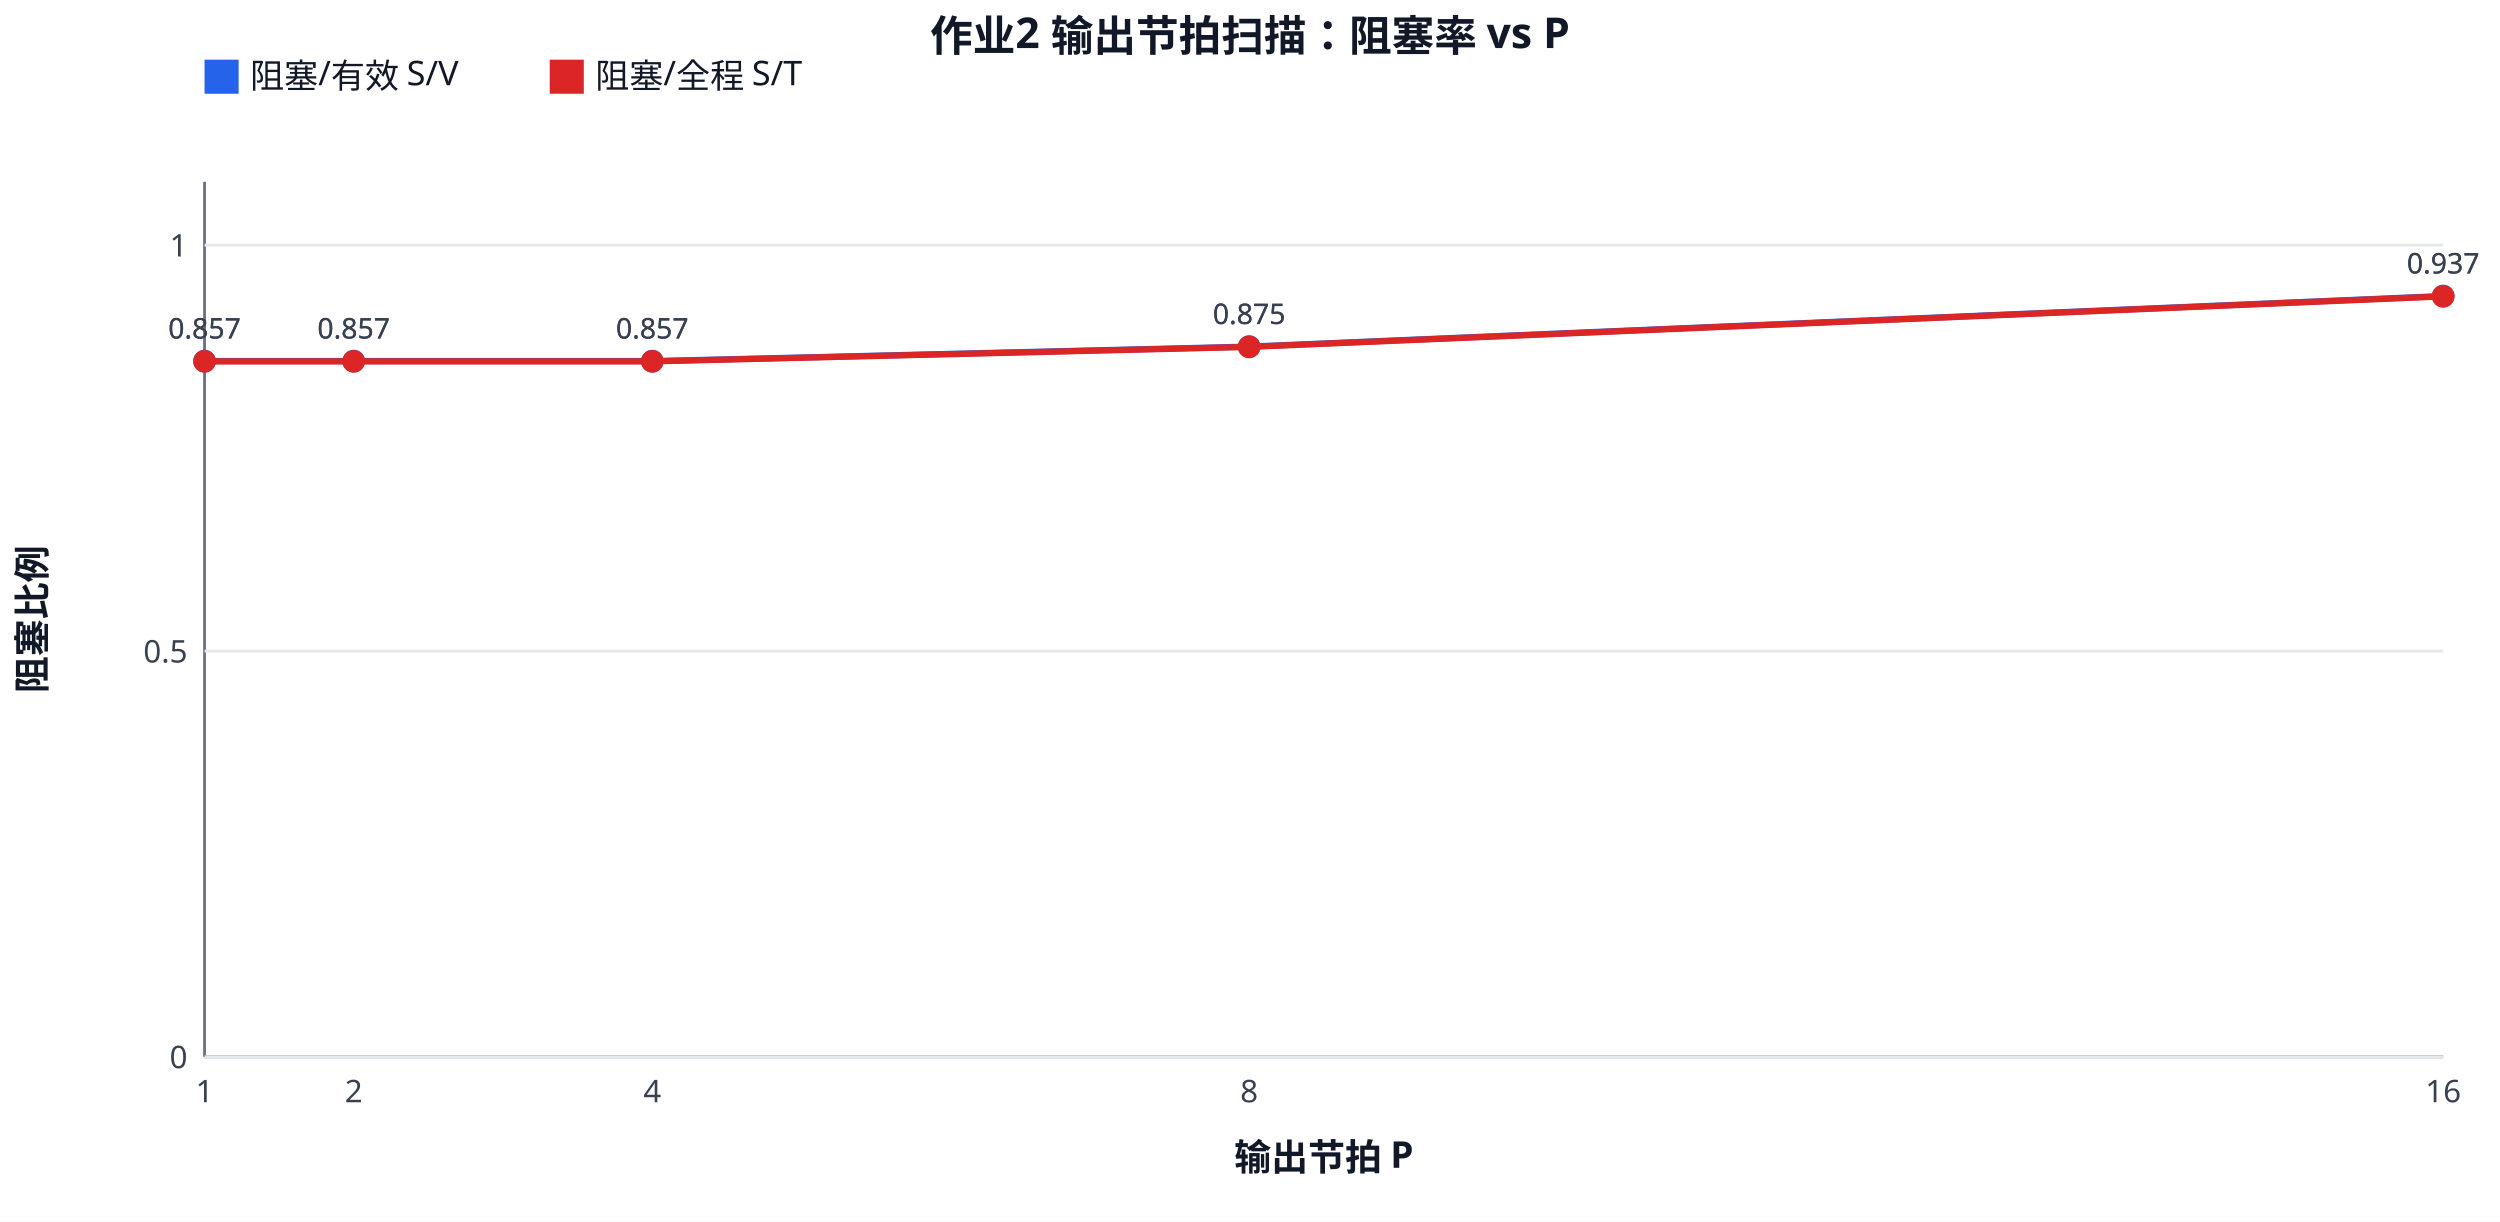
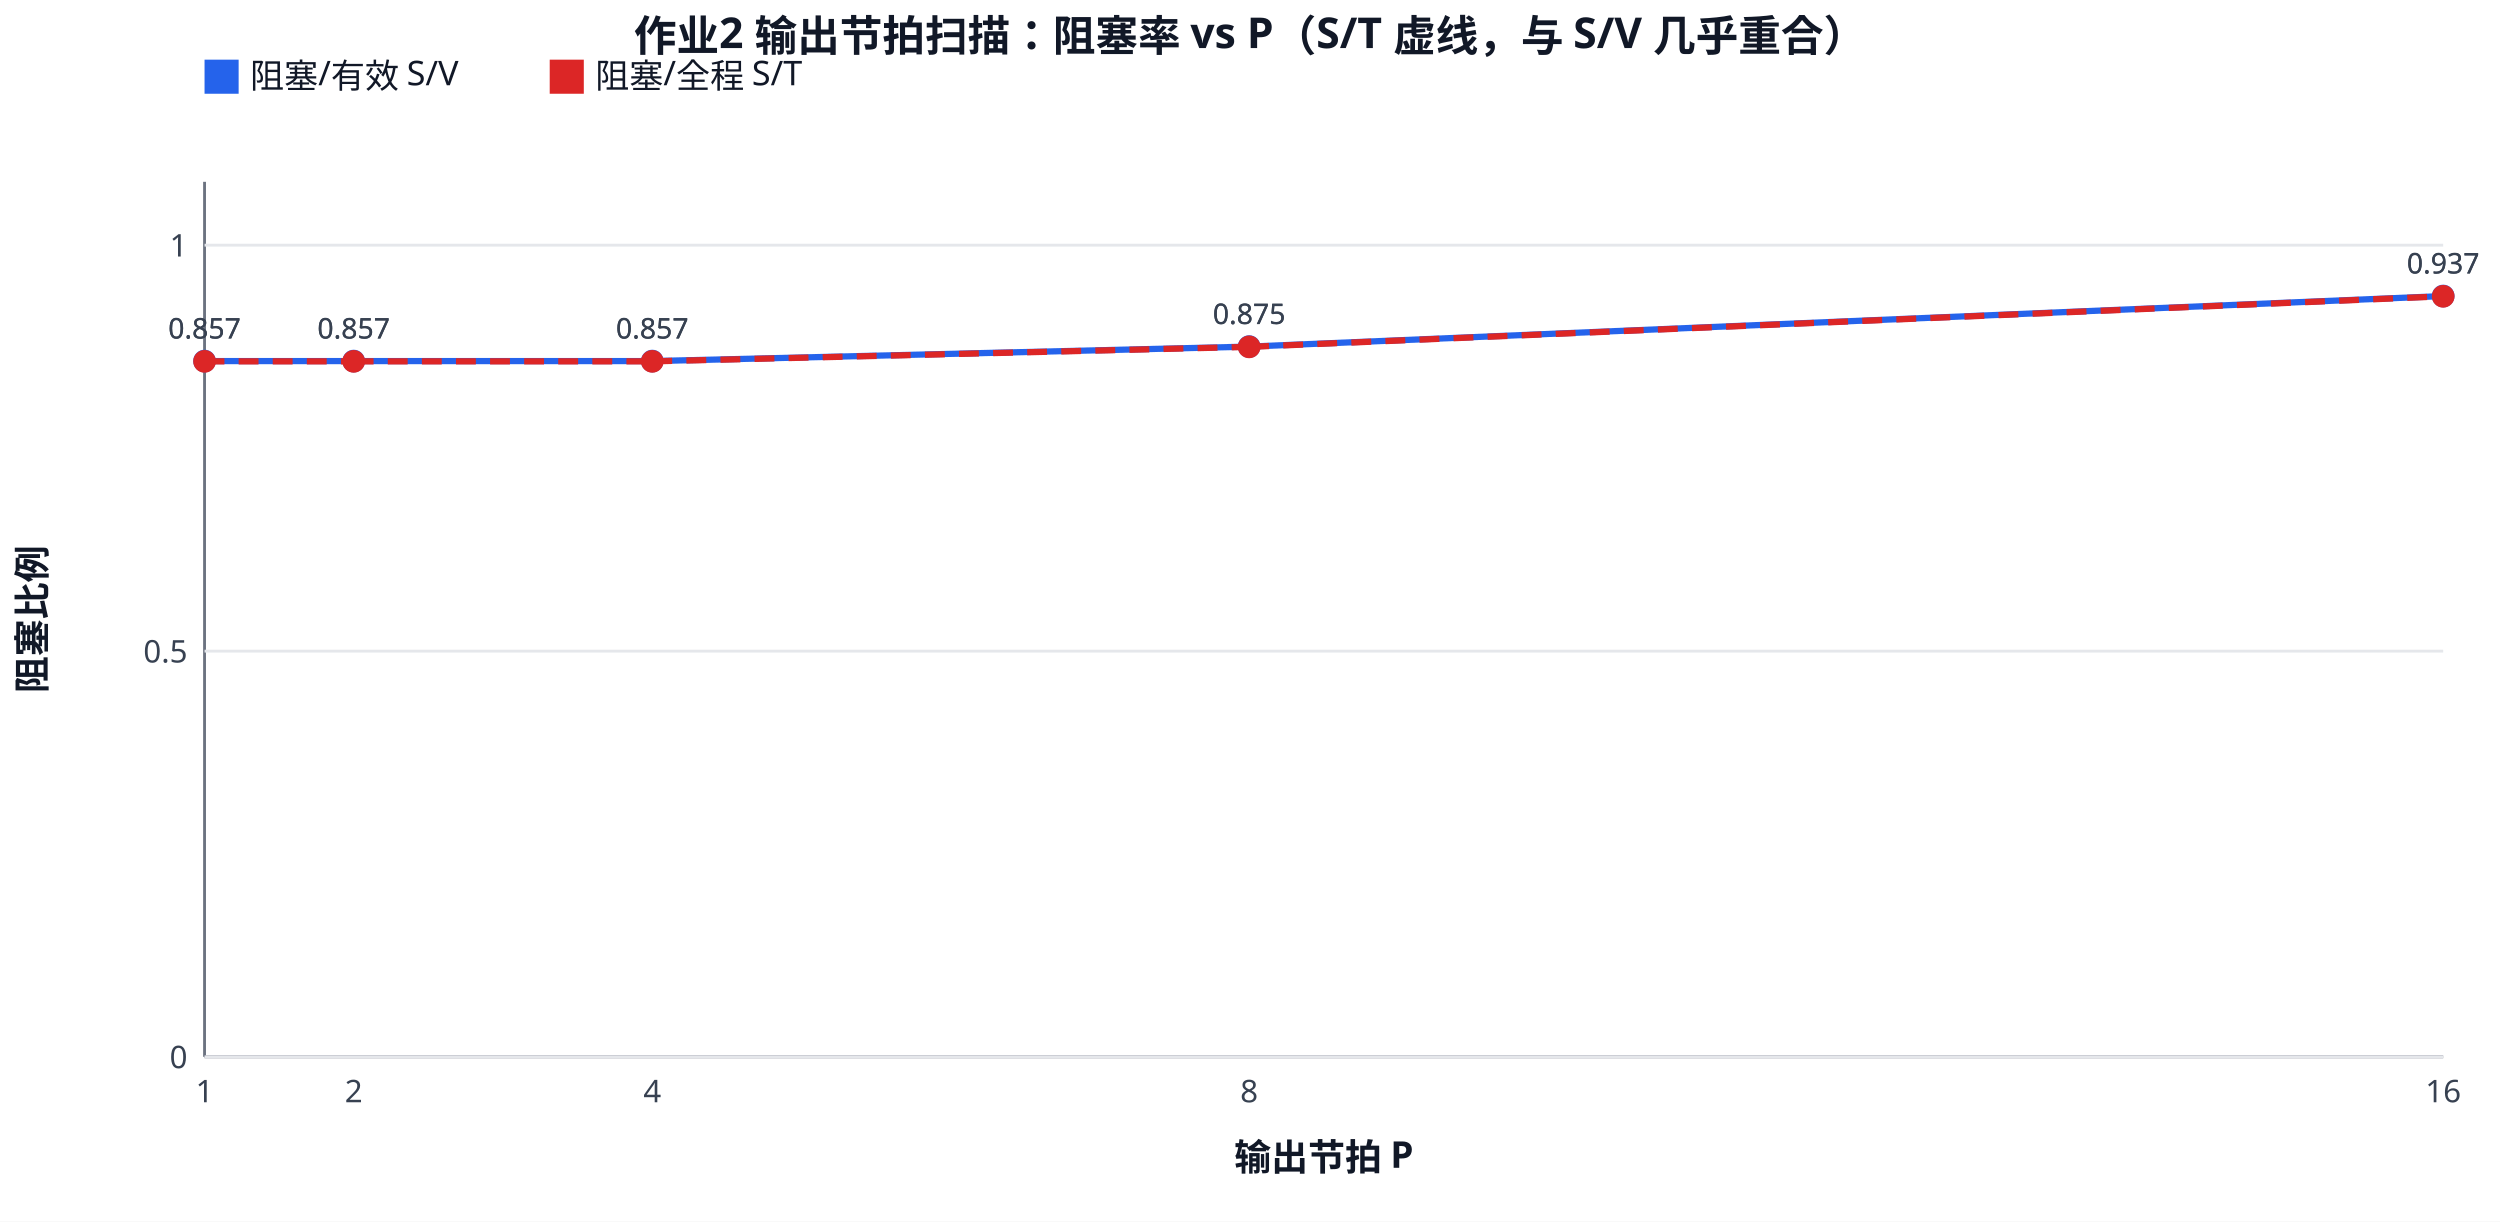
<svg xmlns="http://www.w3.org/2000/svg" width="880" height="430" viewBox="0 0 880 430">
  <rect width="880" height="430" fill="white" />
  <line x1="72.0" y1="372.0" x2="860.0" y2="372.0" stroke="#6b7280" stroke-width="1" />
  <line x1="72.0" y1="64.0" x2="72.0" y2="372.0" stroke="#6b7280" stroke-width="1" />
  <line x1="72.0" y1="372.0" x2="860.0" y2="372.0" stroke="#e5e7eb" stroke-width="1" />
  <text x="66.0" y="376.0" font-size="11" font-family="sans-serif" text-anchor="end" fill="#374151">0</text>
  <line x1="72.0" y1="229.2" x2="860.0" y2="229.2" stroke="#e5e7eb" stroke-width="1" />
  <text x="66.0" y="233.2" font-size="11" font-family="sans-serif" text-anchor="end" fill="#374151">0.5</text>
  <line x1="72.0" y1="86.3" x2="860.0" y2="86.3" stroke="#e5e7eb" stroke-width="1" />
  <text x="66.0" y="90.3" font-size="11" font-family="sans-serif" text-anchor="end" fill="#374151">1</text>
  <text x="72.0" y="388.0" font-size="11" font-family="sans-serif" text-anchor="middle" fill="#374151">1</text>
  <text x="124.5" y="388.0" font-size="11" font-family="sans-serif" text-anchor="middle" fill="#374151">2</text>
  <text x="229.6" y="388.0" font-size="11" font-family="sans-serif" text-anchor="middle" fill="#374151">4</text>
  <text x="439.7" y="388.0" font-size="11" font-family="sans-serif" text-anchor="middle" fill="#374151">8</text>
  <text x="860.0" y="388.0" font-size="11" font-family="sans-serif" text-anchor="middle" fill="#374151">16</text>
  <text x="466.0" y="412.0" font-size="13" font-family="sans-serif" text-anchor="middle" fill="#111827" font-weight="bold">输出节拍 P</text>
  <text x="16.0" y="218.0" font-size="13" font-family="sans-serif" text-anchor="middle" fill="#111827" font-weight="bold" transform="rotate(-90 16.0 218.0)">阻塞比例</text>
  <line x1="72.0" y1="127.1" x2="124.5" y2="127.1" stroke="#2563eb" stroke-width="2.2" />
  <line x1="124.5" y1="127.1" x2="229.6" y2="127.1" stroke="#2563eb" stroke-width="2.2" />
  <line x1="229.6" y1="127.1" x2="439.7" y2="122.0" stroke="#2563eb" stroke-width="2.2" />
  <line x1="439.7" y1="122.0" x2="860.0" y2="104.2" stroke="#2563eb" stroke-width="2.2" />
  <circle cx="72.0" cy="127.1" r="4" fill="#2563eb" />
  <circle cx="124.5" cy="127.1" r="4" fill="#2563eb" />
  <circle cx="229.6" cy="127.1" r="4" fill="#2563eb" />
  <circle cx="439.7" cy="122.0" r="4" fill="#2563eb" />
  <circle cx="860.0" cy="104.2" r="4" fill="#2563eb" />
  <text x="72.0" y="119.1" font-size="10" font-family="sans-serif" text-anchor="middle" fill="#374151">0.857</text>
  <text x="124.5" y="119.1" font-size="10" font-family="sans-serif" text-anchor="middle" fill="#374151">0.857</text>
  <text x="229.6" y="119.1" font-size="10" font-family="sans-serif" text-anchor="middle" fill="#374151">0.857</text>
  <text x="439.7" y="114.0" font-size="10" font-family="sans-serif" text-anchor="middle" fill="#374151">0.875</text>
  <text x="860.0" y="96.2" font-size="10" font-family="sans-serif" text-anchor="middle" fill="#374151">0.937</text>
-   <line x1="72.0" y1="127.2" x2="124.5" y2="127.2" stroke="#dc2626" stroke-width="2.2" />
-   <line x1="124.5" y1="127.2" x2="229.6" y2="127.2" stroke="#dc2626" stroke-width="2.2" />
-   <line x1="229.6" y1="127.2" x2="439.7" y2="122.1" stroke="#dc2626" stroke-width="2.2" />
-   <line x1="439.7" y1="122.1" x2="860.0" y2="104.3" stroke="#dc2626" stroke-width="2.2" />
+   <line x1="72.0" y1="127.2" x2="124.5" y2="127.2" stroke="#dc2626" stroke-width="2.2" stroke-dasharray="7 5" />
+   <line x1="124.5" y1="127.2" x2="229.6" y2="127.2" stroke="#dc2626" stroke-width="2.2" stroke-dasharray="7 5" />
+   <line x1="229.6" y1="127.2" x2="439.7" y2="122.1" stroke="#dc2626" stroke-width="2.2" stroke-dasharray="7 5" />
+   <line x1="439.7" y1="122.1" x2="860.0" y2="104.3" stroke="#dc2626" stroke-width="2.2" stroke-dasharray="7 5" />
  <circle cx="72.0" cy="127.2" r="4" fill="#dc2626" />
  <circle cx="124.5" cy="127.2" r="4" fill="#dc2626" />
  <circle cx="229.6" cy="127.2" r="4" fill="#dc2626" />
  <circle cx="439.7" cy="122.1" r="4" fill="#dc2626" />
  <circle cx="860.0" cy="104.3" r="4" fill="#dc2626" />
  <text x="72.0" y="119.2" font-size="10" font-family="sans-serif" text-anchor="middle" fill="#374151">0.857</text>
  <text x="124.5" y="119.2" font-size="10" font-family="sans-serif" text-anchor="middle" fill="#374151">0.857</text>
  <text x="229.6" y="119.2" font-size="10" font-family="sans-serif" text-anchor="middle" fill="#374151">0.857</text>
  <text x="439.7" y="114.1" font-size="10" font-family="sans-serif" text-anchor="middle" fill="#374151">0.875</text>
  <text x="860.0" y="96.3" font-size="10" font-family="sans-serif" text-anchor="middle" fill="#374151">0.937</text>
  <rect x="72.0" y="21.0" width="12.0" height="12.0" fill="#2563eb" stroke="none" />
  <text x="88.0" y="31.0" font-size="12" font-family="sans-serif" text-anchor="start" fill="#111827">阻塞/有效 S/V</text>
  <rect x="193.5" y="21.0" width="12.0" height="12.0" fill="#dc2626" stroke="none" />
  <text x="209.5" y="31.0" font-size="12" font-family="sans-serif" text-anchor="start" fill="#111827">阻塞/全程 S/T</text>
-   <text x="440.0" y="18.0" font-size="15" font-family="sans-serif" text-anchor="middle" fill="#111827" font-weight="bold">作业2 输出节拍扫描：阻塞率 vs P</text>
+   <text x="440.0" y="18.0" font-size="15" font-family="sans-serif" text-anchor="middle" fill="#111827" font-weight="bold">作业2 输出节拍扫描：阻塞率 vs P（S/T 虚线，与 S/V 几乎重合）</text>
</svg>
